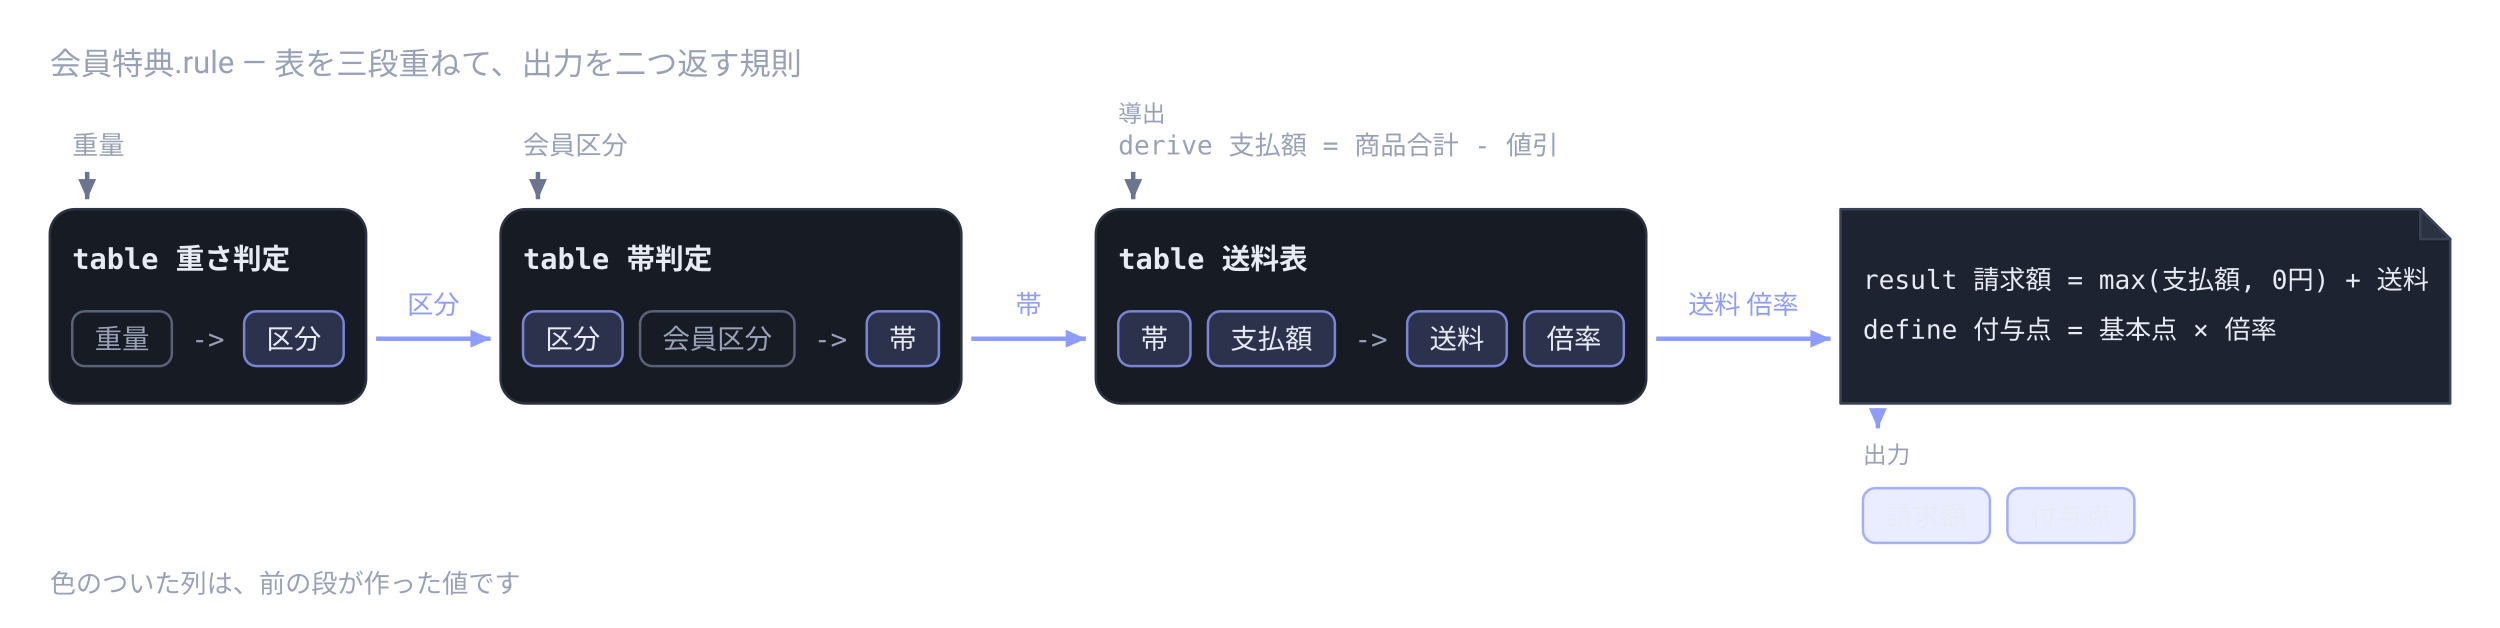
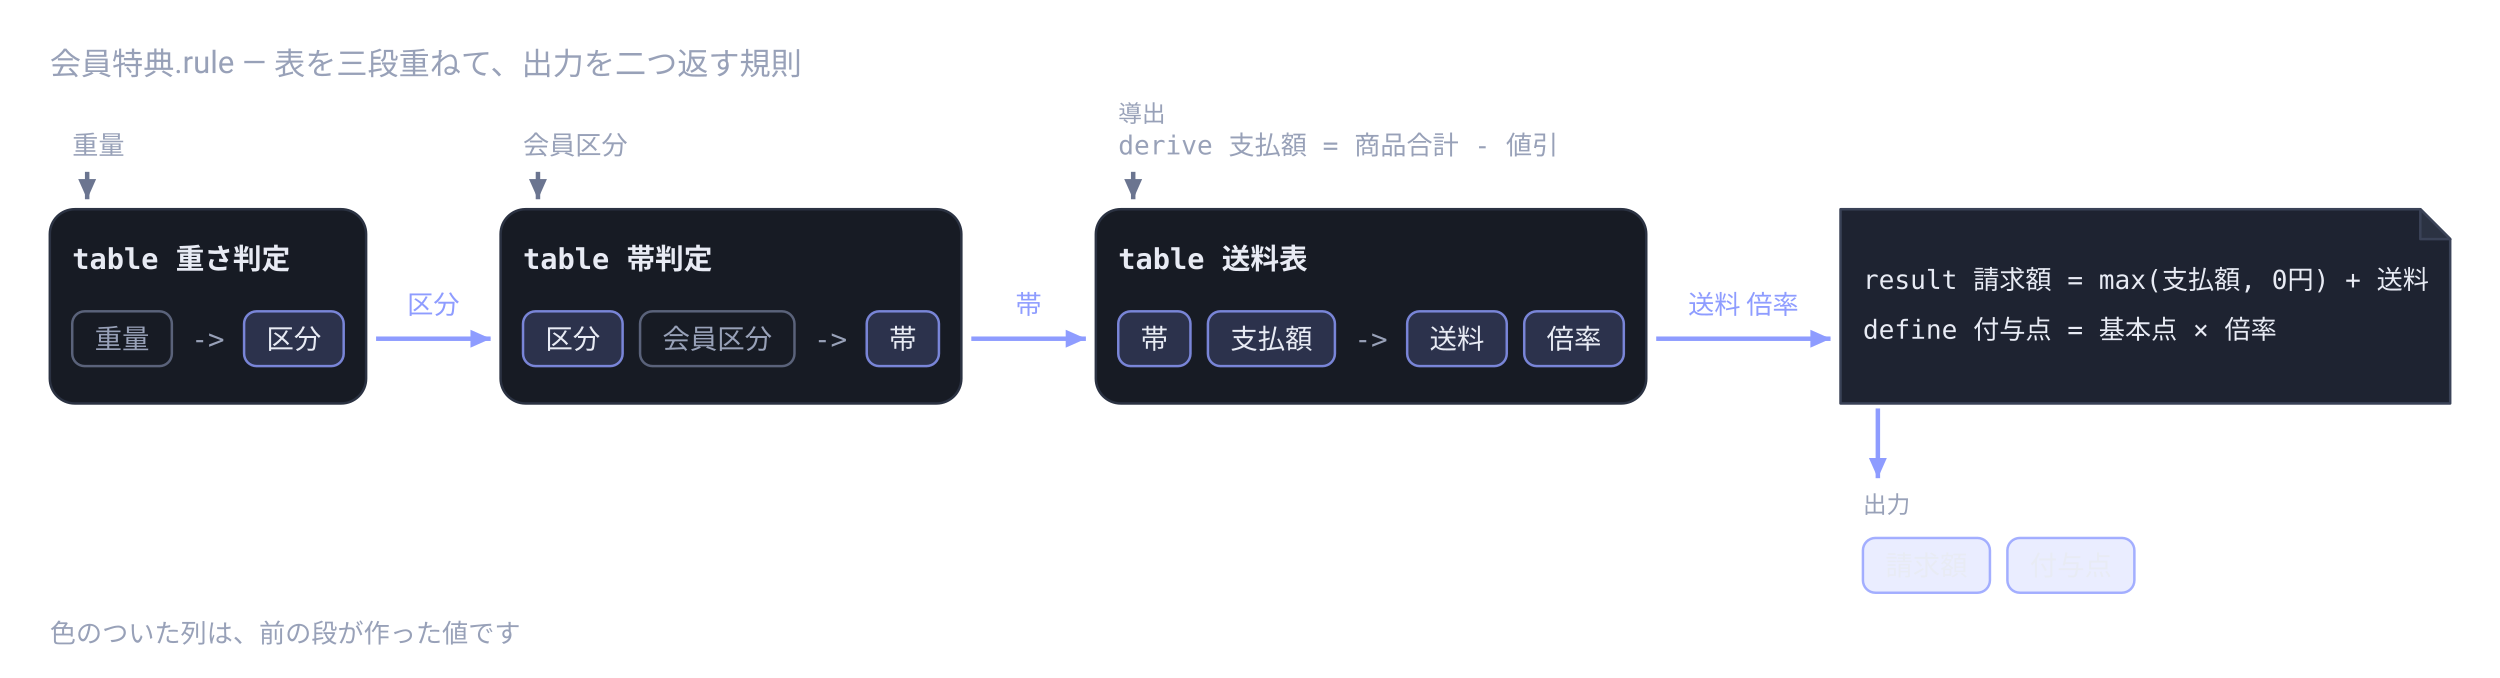
- <svg xmlns="http://www.w3.org/2000/svg" viewBox="0 0 1003.8 252" role="img" aria-label="表は何段でも重ねられる。表 重さ判定 が 重量 から 区分 を出し、その 区分 が 表 帯判定 の列になり、出てきた 帯 が 表 送料表 の列になる。導出した 支払額 も列として入り、最後の表が 送料 と 倍率 を同時に出して、請求額 と 付与点 になる。色のついた欄は前の段が作った値。" font-family="-apple-system, BlinkMacSystemFont, &quot;Hiragino Sans&quot;, &quot;Noto Sans JP&quot;, &quot;Yu Gothic&quot;, Meiryo, &quot;Segoe UI&quot;, Roboto, sans-serif">
+ <svg xmlns="http://www.w3.org/2000/svg" viewBox="0 0 1003.8 272" role="img" aria-label="表は何段でも重ねられる。表 重さ判定 が 重量 から 区分 を出し、その 区分 が 表 帯判定 の列になり、出てきた 帯 が 表 送料表 の列になる。導出した 支払額 も列として入り、最後の表が 送料 と 倍率 を同時に出して、請求額 と 付与点 になる。色のついた欄は前の段が作った値。" font-family="-apple-system, BlinkMacSystemFont, &quot;Hiragino Sans&quot;, &quot;Noto Sans JP&quot;, &quot;Yu Gothic&quot;, Meiryo, &quot;Segoe UI&quot;, Roboto, sans-serif">
  <defs>
    <marker id="head-accent" viewBox="0 0 10 10" refX="9" refY="5" markerWidth="9" markerHeight="9" markerUnits="userSpaceOnUse" orient="auto">
      <path d="M0,1 L9,5 L0,9 Z" fill="#8e9cff" />
    </marker>
    <marker id="head-neutral" viewBox="0 0 10 10" refX="9" refY="5" markerWidth="9" markerHeight="9" markerUnits="userSpaceOnUse" orient="auto">
      <path d="M0,1 L9,5 L0,9 Z" fill="#6b7590" />
    </marker>
  </defs>
  <text x="20" y="30" font-size="12.5" font-weight="400" text-anchor="start" fill="#98a1b8">会員特典.rule — 表を三段重ねて、出力を二つ返す規則</text>
  <rect x="20" y="84" width="127.0" height="78" rx="10" fill="#171b24" stroke="#2b3242" />
  <text x="29" y="108" font-size="11.5" font-weight="600" text-anchor="start" fill="#e8ebf4" font-family="ui-monospace, SFMono-Regular, Menlo, Consolas, monospace">table 重さ判定</text>
  <rect x="29" y="125.0" width="40.0" height="22" rx="5" fill="none" stroke="#6b7590" stroke-opacity="0.8" />
  <text x="49.0" y="140.0" font-size="11" font-weight="400" text-anchor="middle" fill="#98a1b8">重量</text>
  <text x="83.5" y="140" font-size="11" font-weight="400" text-anchor="middle" fill="#98a1b8" font-family="ui-monospace, SFMono-Regular, Menlo, Consolas, monospace">-&gt;</text>
  <rect x="98.0" y="125.0" width="40.0" height="22" rx="5" fill="#8e9cff" fill-opacity="0.18" stroke="#8e9cff" stroke-opacity="0.8" />
  <text x="118.0" y="140.0" font-size="11" font-weight="400" text-anchor="middle" fill="#e8ebf4">区分</text>
  <rect x="201.0" y="84" width="185.0" height="78" rx="10" fill="#171b24" stroke="#2b3242" />
  <text x="210.0" y="108" font-size="11.5" font-weight="600" text-anchor="start" fill="#e8ebf4" font-family="ui-monospace, SFMono-Regular, Menlo, Consolas, monospace">table 帯判定</text>
  <rect x="210.0" y="125.0" width="40.0" height="22" rx="5" fill="#8e9cff" fill-opacity="0.18" stroke="#8e9cff" stroke-opacity="0.8" />
  <text x="230.0" y="140.0" font-size="11" font-weight="400" text-anchor="middle" fill="#e8ebf4">区分</text>
  <rect x="257.0" y="125.0" width="62.0" height="22" rx="5" fill="none" stroke="#6b7590" stroke-opacity="0.8" />
  <text x="288.0" y="140.0" font-size="11" font-weight="400" text-anchor="middle" fill="#98a1b8">会員区分</text>
  <text x="333.5" y="140" font-size="11" font-weight="400" text-anchor="middle" fill="#98a1b8" font-family="ui-monospace, SFMono-Regular, Menlo, Consolas, monospace">-&gt;</text>
  <rect x="348.0" y="125.0" width="29.0" height="22" rx="5" fill="#8e9cff" fill-opacity="0.18" stroke="#8e9cff" stroke-opacity="0.8" />
  <text x="362.5" y="140.0" font-size="11" font-weight="400" text-anchor="middle" fill="#e8ebf4">帯</text>
  <rect x="440.0" y="84" width="221.0" height="78" rx="10" fill="#171b24" stroke="#2b3242" />
  <text x="449.0" y="108" font-size="11.5" font-weight="600" text-anchor="start" fill="#e8ebf4" font-family="ui-monospace, SFMono-Regular, Menlo, Consolas, monospace">table 送料表</text>
  <rect x="449.0" y="125.0" width="29.0" height="22" rx="5" fill="#8e9cff" fill-opacity="0.18" stroke="#8e9cff" stroke-opacity="0.8" />
  <text x="463.5" y="140.0" font-size="11" font-weight="400" text-anchor="middle" fill="#e8ebf4">帯</text>
  <rect x="485.0" y="125.0" width="51.0" height="22" rx="5" fill="#8e9cff" fill-opacity="0.18" stroke="#8e9cff" stroke-opacity="0.8" />
  <text x="510.5" y="140.0" font-size="11" font-weight="400" text-anchor="middle" fill="#e8ebf4">支払額</text>
  <text x="550.5" y="140" font-size="11" font-weight="400" text-anchor="middle" fill="#98a1b8" font-family="ui-monospace, SFMono-Regular, Menlo, Consolas, monospace">-&gt;</text>
  <rect x="565.0" y="125.0" width="40.0" height="22" rx="5" fill="#8e9cff" fill-opacity="0.18" stroke="#8e9cff" stroke-opacity="0.8" />
  <text x="585.0" y="140.0" font-size="11" font-weight="400" text-anchor="middle" fill="#e8ebf4">送料</text>
  <rect x="612.0" y="125.0" width="40.0" height="22" rx="5" fill="#8e9cff" fill-opacity="0.18" stroke="#8e9cff" stroke-opacity="0.8" />
  <text x="632.0" y="140.0" font-size="11" font-weight="400" text-anchor="middle" fill="#e8ebf4">倍率</text>
  <text x="29" y="62" font-size="10.5" font-weight="400" text-anchor="start" fill="#98a1b8" font-family="ui-monospace, SFMono-Regular, Menlo, Consolas, monospace">重量</text>
+   <line x1="35" y1="69" x2="35" y2="80" stroke="#6b7590" stroke-width="1.8" marker-end="url(#head-neutral)" />
  <text x="210.0" y="62" font-size="10.5" font-weight="400" text-anchor="start" fill="#98a1b8" font-family="ui-monospace, SFMono-Regular, Menlo, Consolas, monospace">会員区分</text>
+   <line x1="216.0" y1="69" x2="216.0" y2="80" stroke="#6b7590" stroke-width="1.8" marker-end="url(#head-neutral)" />
  <text x="449.0" y="49" font-size="9.5" font-weight="400" text-anchor="start" fill="#98a1b8" font-family="ui-monospace, SFMono-Regular, Menlo, Consolas, monospace">導出</text>
  <text x="449.0" y="62" font-size="10.5" font-weight="400" text-anchor="start" fill="#98a1b8" font-family="ui-monospace, SFMono-Regular, Menlo, Consolas, monospace">derive 支払額 = 商品合計 - 値引</text>
-   <line x1="35" y1="69" x2="35" y2="80" stroke="#6b7590" stroke-width="1.8" marker-end="url(#head-neutral)" />
-   <line x1="216.0" y1="69" x2="216.0" y2="80" stroke="#6b7590" stroke-width="1.8" marker-end="url(#head-neutral)" />
  <line x1="455.0" y1="69" x2="455.0" y2="80" stroke="#6b7590" stroke-width="1.8" marker-end="url(#head-neutral)" />
  <line x1="151.0" y1="136" x2="197.0" y2="136" stroke="#8e9cff" stroke-width="1.8" marker-end="url(#head-accent)" />
  <text x="174.0" y="126" font-size="10.5" font-weight="400" text-anchor="middle" fill="#8e9cff">区分</text>
  <line x1="390.0" y1="136" x2="436.0" y2="136" stroke="#8e9cff" stroke-width="1.8" marker-end="url(#head-accent)" />
  <text x="413.0" y="126" font-size="10.5" font-weight="400" text-anchor="middle" fill="#8e9cff">帯</text>
  <line x1="665.0" y1="136" x2="735.0" y2="136" stroke="#8e9cff" stroke-width="1.8" marker-end="url(#head-accent)" />
  <text x="700.0" y="126" font-size="10.5" font-weight="400" text-anchor="middle" fill="#8e9cff">送料 倍率</text>
  <path d="M739.0,84 H971.8 L983.8,96 V162 H739.0 Z" fill="#1e2331" stroke="#3a4257" stroke-linejoin="round" />
  <path d="M971.8,84 V96 H983.8 Z" fill="#2b3242" stroke="#3a4257" stroke-linejoin="round" />
  <text x="748.0" y="116" font-size="10.5" font-weight="400" text-anchor="start" fill="#e8ebf4" font-family="ui-monospace, SFMono-Regular, Menlo, Consolas, monospace">result 請求額 = max(支払額, 0円) + 送料</text>
  <text x="748.0" y="136" font-size="10.5" font-weight="400" text-anchor="start" fill="#e8ebf4" font-family="ui-monospace, SFMono-Regular, Menlo, Consolas, monospace">define 付与点 = 基本点 × 倍率</text>
-   <text x="748.0" y="186" font-size="9.5" font-weight="400" text-anchor="start" fill="#98a1b8" font-family="ui-monospace, SFMono-Regular, Menlo, Consolas, monospace">出力</text>
-   <rect x="748.0" y="196" width="51.0" height="22" rx="5" fill="#8e9cff" fill-opacity="0.18" stroke="#8e9cff" stroke-opacity="0.8" />
-   <text x="773.5" y="211.0" font-size="11" font-weight="400" text-anchor="middle" fill="#e8ebf4">請求額</text>
-   <rect x="806.0" y="196" width="51.0" height="22" rx="5" fill="#8e9cff" fill-opacity="0.18" stroke="#8e9cff" stroke-opacity="0.8" />
-   <text x="831.5" y="211.0" font-size="11" font-weight="400" text-anchor="middle" fill="#e8ebf4">付与点</text>
-   <line x1="754.0" y1="164" x2="754.0" y2="172" stroke="#8e9cff" stroke-width="1.8" marker-end="url(#head-accent)" />
-   <text x="20" y="238" font-size="10.5" font-weight="400" text-anchor="start" fill="#98a1b8">色のついた列は、前の段が作った値です</text>
+   <text x="748.0" y="206" font-size="9.5" font-weight="400" text-anchor="start" fill="#98a1b8" font-family="ui-monospace, SFMono-Regular, Menlo, Consolas, monospace">出力</text>
+   <rect x="748.0" y="216" width="51.0" height="22" rx="5" fill="#8e9cff" fill-opacity="0.18" stroke="#8e9cff" stroke-opacity="0.8" />
+   <text x="773.5" y="231.0" font-size="11" font-weight="400" text-anchor="middle" fill="#e8ebf4">請求額</text>
+   <rect x="806.0" y="216" width="51.0" height="22" rx="5" fill="#8e9cff" fill-opacity="0.18" stroke="#8e9cff" stroke-opacity="0.8" />
+   <text x="831.5" y="231.0" font-size="11" font-weight="400" text-anchor="middle" fill="#e8ebf4">付与点</text>
+   <line x1="754.0" y1="164" x2="754.0" y2="192" stroke="#8e9cff" stroke-width="1.8" marker-end="url(#head-accent)" />
+   <text x="20" y="258" font-size="10.5" font-weight="400" text-anchor="start" fill="#98a1b8">色のついた列は、前の段が作った値です</text>
</svg>
